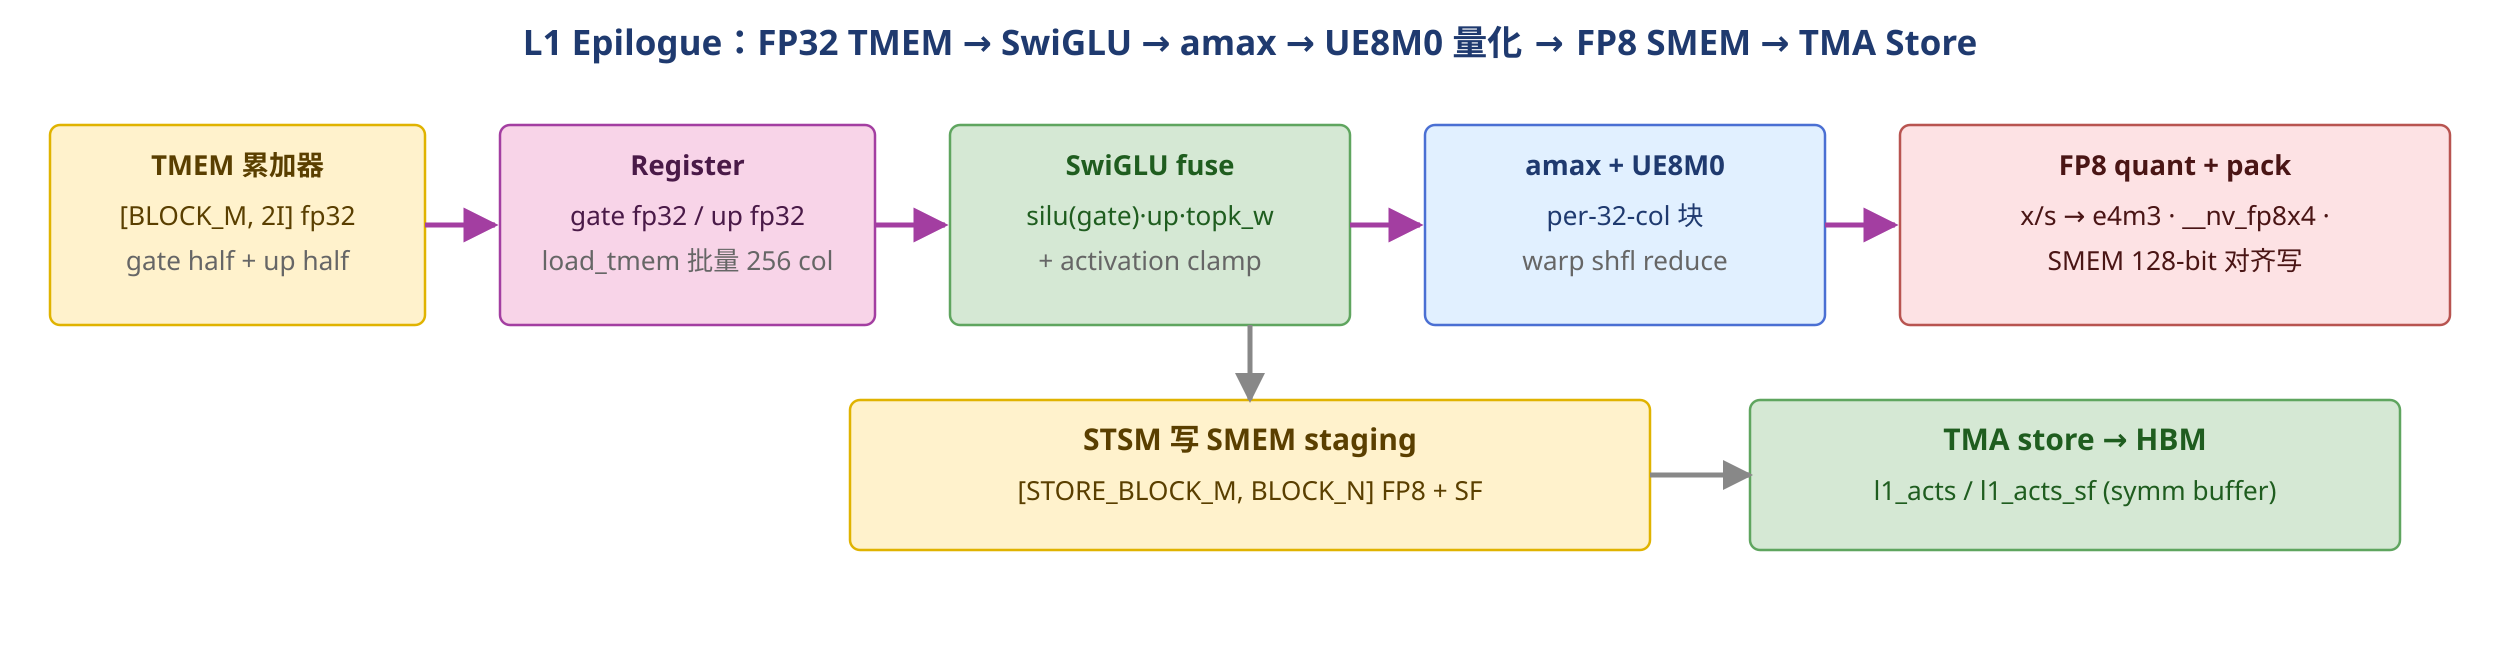
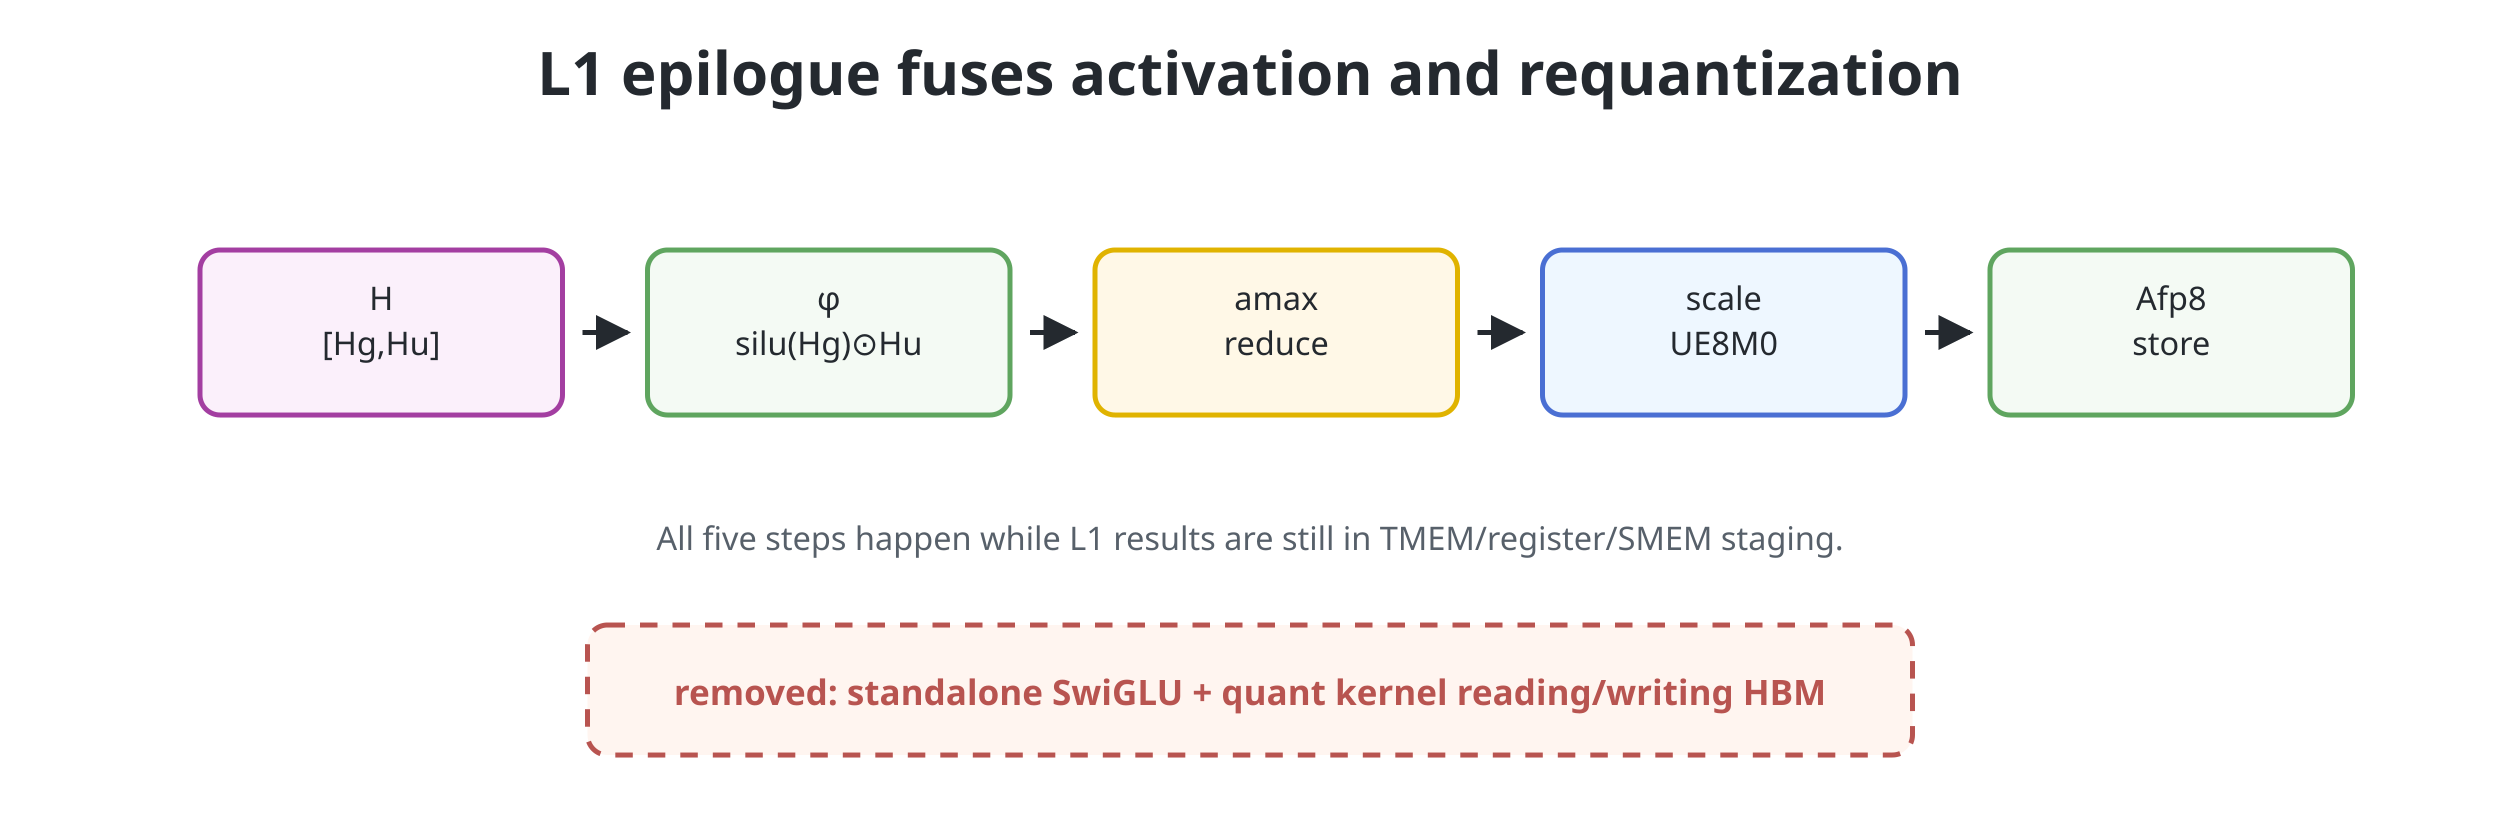
- <svg xmlns="http://www.w3.org/2000/svg" viewBox="0 0 1000 260">
-   <text x="500" y="22" text-anchor="middle" font-family="sans-serif" font-weight="700" font-size="14" fill="#1f3a6f">L1 Epilogue：FP32 TMEM → SwiGLU → amax → UE8M0 量化 → FP8 SMEM → TMA Store</text>
+ <svg xmlns="http://www.w3.org/2000/svg" viewBox="0 0 1000 330">
  <defs>
-     <marker id="arrs" viewBox="0 0 10 10" refX="9" refY="5" markerWidth="7" markerHeight="7" orient="auto">
-       <path d="M0,0 L10,5 L0,10 z" fill="#a33ea1" />
+     <marker id="arrow" viewBox="0 0 10 10" refX="9" refY="5" markerWidth="7" markerHeight="7" orient="auto-start-reverse">
+       <path d="M 0 0 L 10 5 L 0 10 z" fill="#24292f" />
    </marker>
+     <style>
+     .title{font:700 24px sans-serif;fill:#24292f}
+     .sub{font:400 13px sans-serif;fill:#57606a}
+     .mono{font:500 13px ui-monospace,Menlo,monospace;fill:#24292f}
+   </style>
  </defs>
-   <g font-family="sans-serif" font-size="11">
-     <rect x="20" y="50" width="150" height="80" rx="4" fill="#fff2cc" stroke="#e0b300" />
-     <text x="95" y="70" text-anchor="middle" font-weight="700" fill="#5a3f00">TMEM 累加器</text>
-     <text x="95" y="90" text-anchor="middle" font-size="10.5" fill="#5a3f00">[BLOCK_M, 2I] fp32</text>
-     <text x="95" y="108" text-anchor="middle" font-size="10.5" fill="#666">gate half + up half</text>
-     <rect x="200" y="50" width="150" height="80" rx="4" fill="#f8d4e8" stroke="#a33ea1" />
-     <text x="275" y="70" text-anchor="middle" font-weight="700" fill="#4a1a48">Register</text>
-     <text x="275" y="90" text-anchor="middle" font-size="10.5" fill="#4a1a48">gate fp32 / up fp32</text>
-     <text x="275" y="108" text-anchor="middle" font-size="10.5" fill="#666">load_tmem 批量 256 col</text>
-     <rect x="380" y="50" width="160" height="80" rx="4" fill="#d5e8d4" stroke="#5fa55f" />
-     <text x="460" y="70" text-anchor="middle" font-weight="700" fill="#1f5d1f">SwiGLU fuse</text>
-     <text x="460" y="90" text-anchor="middle" font-size="10.5" fill="#1f5d1f">silu(gate)·up·topk_w</text>
-     <text x="460" y="108" text-anchor="middle" font-size="10.5" fill="#666">+ activation clamp</text>
-     <rect x="570" y="50" width="160" height="80" rx="4" fill="#e1f0ff" stroke="#4a6fd3" />
-     <text x="650" y="70" text-anchor="middle" font-weight="700" fill="#1f3a6f">amax + UE8M0</text>
-     <text x="650" y="90" text-anchor="middle" font-size="10.5" fill="#1f3a6f">per-32-col 块</text>
-     <text x="650" y="108" text-anchor="middle" font-size="10.5" fill="#666">warp shfl reduce</text>
-     <rect x="760" y="50" width="220" height="80" rx="4" fill="#fde2e4" stroke="#b85450" />
-     <text x="870" y="70" text-anchor="middle" font-weight="700" fill="#4a1515">FP8 quant + pack</text>
-     <text x="870" y="90" text-anchor="middle" font-size="10.5" fill="#4a1515">x/s → e4m3 · __nv_fp8x4 ·</text>
-     <text x="870" y="108" text-anchor="middle" font-size="10.5" fill="#4a1515">SMEM 128-bit 对齐写</text>
-   </g>
-   <g stroke="#a33ea1" stroke-width="2" fill="none">
-     <line x1="170" y1="90" x2="198" y2="90" marker-end="url(#arrs)" />
-     <line x1="350" y1="90" x2="378" y2="90" marker-end="url(#arrs)" />
-     <line x1="540" y1="90" x2="568" y2="90" marker-end="url(#arrs)" />
-     <line x1="730" y1="90" x2="758" y2="90" marker-end="url(#arrs)" />
-   </g>
-   <rect x="340" y="160" width="320" height="60" rx="4" fill="#fff2cc" stroke="#e0b300" />
-   <text x="500" y="180" text-anchor="middle" font-family="sans-serif" font-weight="700" fill="#5a3f00">STSM 写 SMEM staging</text>
-   <text x="500" y="200" text-anchor="middle" font-family="sans-serif" font-size="10.5" fill="#5a3f00">[STORE_BLOCK_M, BLOCK_N] FP8 +  SF</text>
-   <rect x="700" y="160" width="260" height="60" rx="4" fill="#d5e8d4" stroke="#5fa55f" />
-   <text x="830" y="180" text-anchor="middle" font-family="sans-serif" font-weight="700" fill="#1f5d1f">TMA store → HBM</text>
-   <text x="830" y="200" text-anchor="middle" font-family="sans-serif" font-size="10.5" fill="#1f5d1f">l1_acts / l1_acts_sf (symm buffer)</text>
-   <g stroke="#888" stroke-width="2" fill="none" marker-end="url(#arrs2)">
-     <line x1="500" y1="130" x2="500" y2="160" />
-     <line x1="660" y1="190" x2="700" y2="190" />
-   </g>
-   <defs>
-     <marker id="arrs2" viewBox="0 0 10 10" refX="9" refY="5" markerWidth="6" markerHeight="6" orient="auto">
-       <path d="M0,0 L10,5 L0,10 z" fill="#888" />
-     </marker>
-   </defs>
+   <text x="500" y="38" text-anchor="middle" font-family="sans-serif" font-size="24" font-weight="700" fill="#24292f">L1 epilogue fuses activation and requantization</text>
+   <rect x="80" y="100" width="145" height="66" rx="8" fill="#fbf0fb" stroke="#a33ea1" stroke-width="2" />
+   <text x="152.5" y="124" text-anchor="middle" font-family="sans-serif" font-size="13" font-weight="500" fill="#24292f">H</text>
+   <text x="152.5" y="142" text-anchor="middle" font-family="sans-serif" font-size="13" font-weight="500" fill="#24292f">[Hg,Hu]</text>
+   <line x1="233" y1="133.0" x2="251" y2="133.0" stroke="#24292f" stroke-width="2" marker-end="url(#arrow)" />
+   <rect x="259" y="100" width="145" height="66" rx="8" fill="#f4faf4" stroke="#5fa55f" stroke-width="2" />
+   <text x="331.5" y="124" text-anchor="middle" font-family="sans-serif" font-size="13" font-weight="500" fill="#24292f">φ</text>
+   <text x="331.5" y="142" text-anchor="middle" font-family="sans-serif" font-size="13" font-weight="500" fill="#24292f">silu(Hg)⊙Hu</text>
+   <line x1="412" y1="133.0" x2="430" y2="133.0" stroke="#24292f" stroke-width="2" marker-end="url(#arrow)" />
+   <rect x="438" y="100" width="145" height="66" rx="8" fill="#fff8e7" stroke="#e0b300" stroke-width="2" />
+   <text x="510.5" y="124" text-anchor="middle" font-family="sans-serif" font-size="13" font-weight="500" fill="#24292f">amax</text>
+   <text x="510.5" y="142" text-anchor="middle" font-family="sans-serif" font-size="13" font-weight="500" fill="#24292f">reduce</text>
+   <line x1="591" y1="133.0" x2="609" y2="133.0" stroke="#24292f" stroke-width="2" marker-end="url(#arrow)" />
+   <rect x="617" y="100" width="145" height="66" rx="8" fill="#eef7ff" stroke="#4a6fd3" stroke-width="2" />
+   <text x="689.5" y="124" text-anchor="middle" font-family="sans-serif" font-size="13" font-weight="500" fill="#24292f">scale</text>
+   <text x="689.5" y="142" text-anchor="middle" font-family="sans-serif" font-size="13" font-weight="500" fill="#24292f">UE8M0</text>
+   <line x1="770" y1="133.0" x2="788" y2="133.0" stroke="#24292f" stroke-width="2" marker-end="url(#arrow)" />
+   <rect x="796" y="100" width="145" height="66" rx="8" fill="#f4faf4" stroke="#5fa55f" stroke-width="2" />
+   <text x="868.5" y="124" text-anchor="middle" font-family="sans-serif" font-size="13" font-weight="500" fill="#24292f">Afp8</text>
+   <text x="868.5" y="142" text-anchor="middle" font-family="sans-serif" font-size="13" font-weight="500" fill="#24292f">store</text>
+   <text x="500" y="220" text-anchor="middle" font-family="sans-serif" font-size="13" font-weight="500" fill="#57606a">All five steps happen while L1 results are still in TMEM/register/SMEM staging.</text>
+   <rect x="235" y="250" width="530" height="52" rx="8" fill="#fff5f0" stroke="#b85450" stroke-width="2" stroke-dasharray="7 6" />
+   <text x="500" y="282" text-anchor="middle" font-family="sans-serif" font-size="14" font-weight="700" fill="#b85450">removed: standalone SwiGLU + quant kernel reading/writing HBM</text>
</svg>
